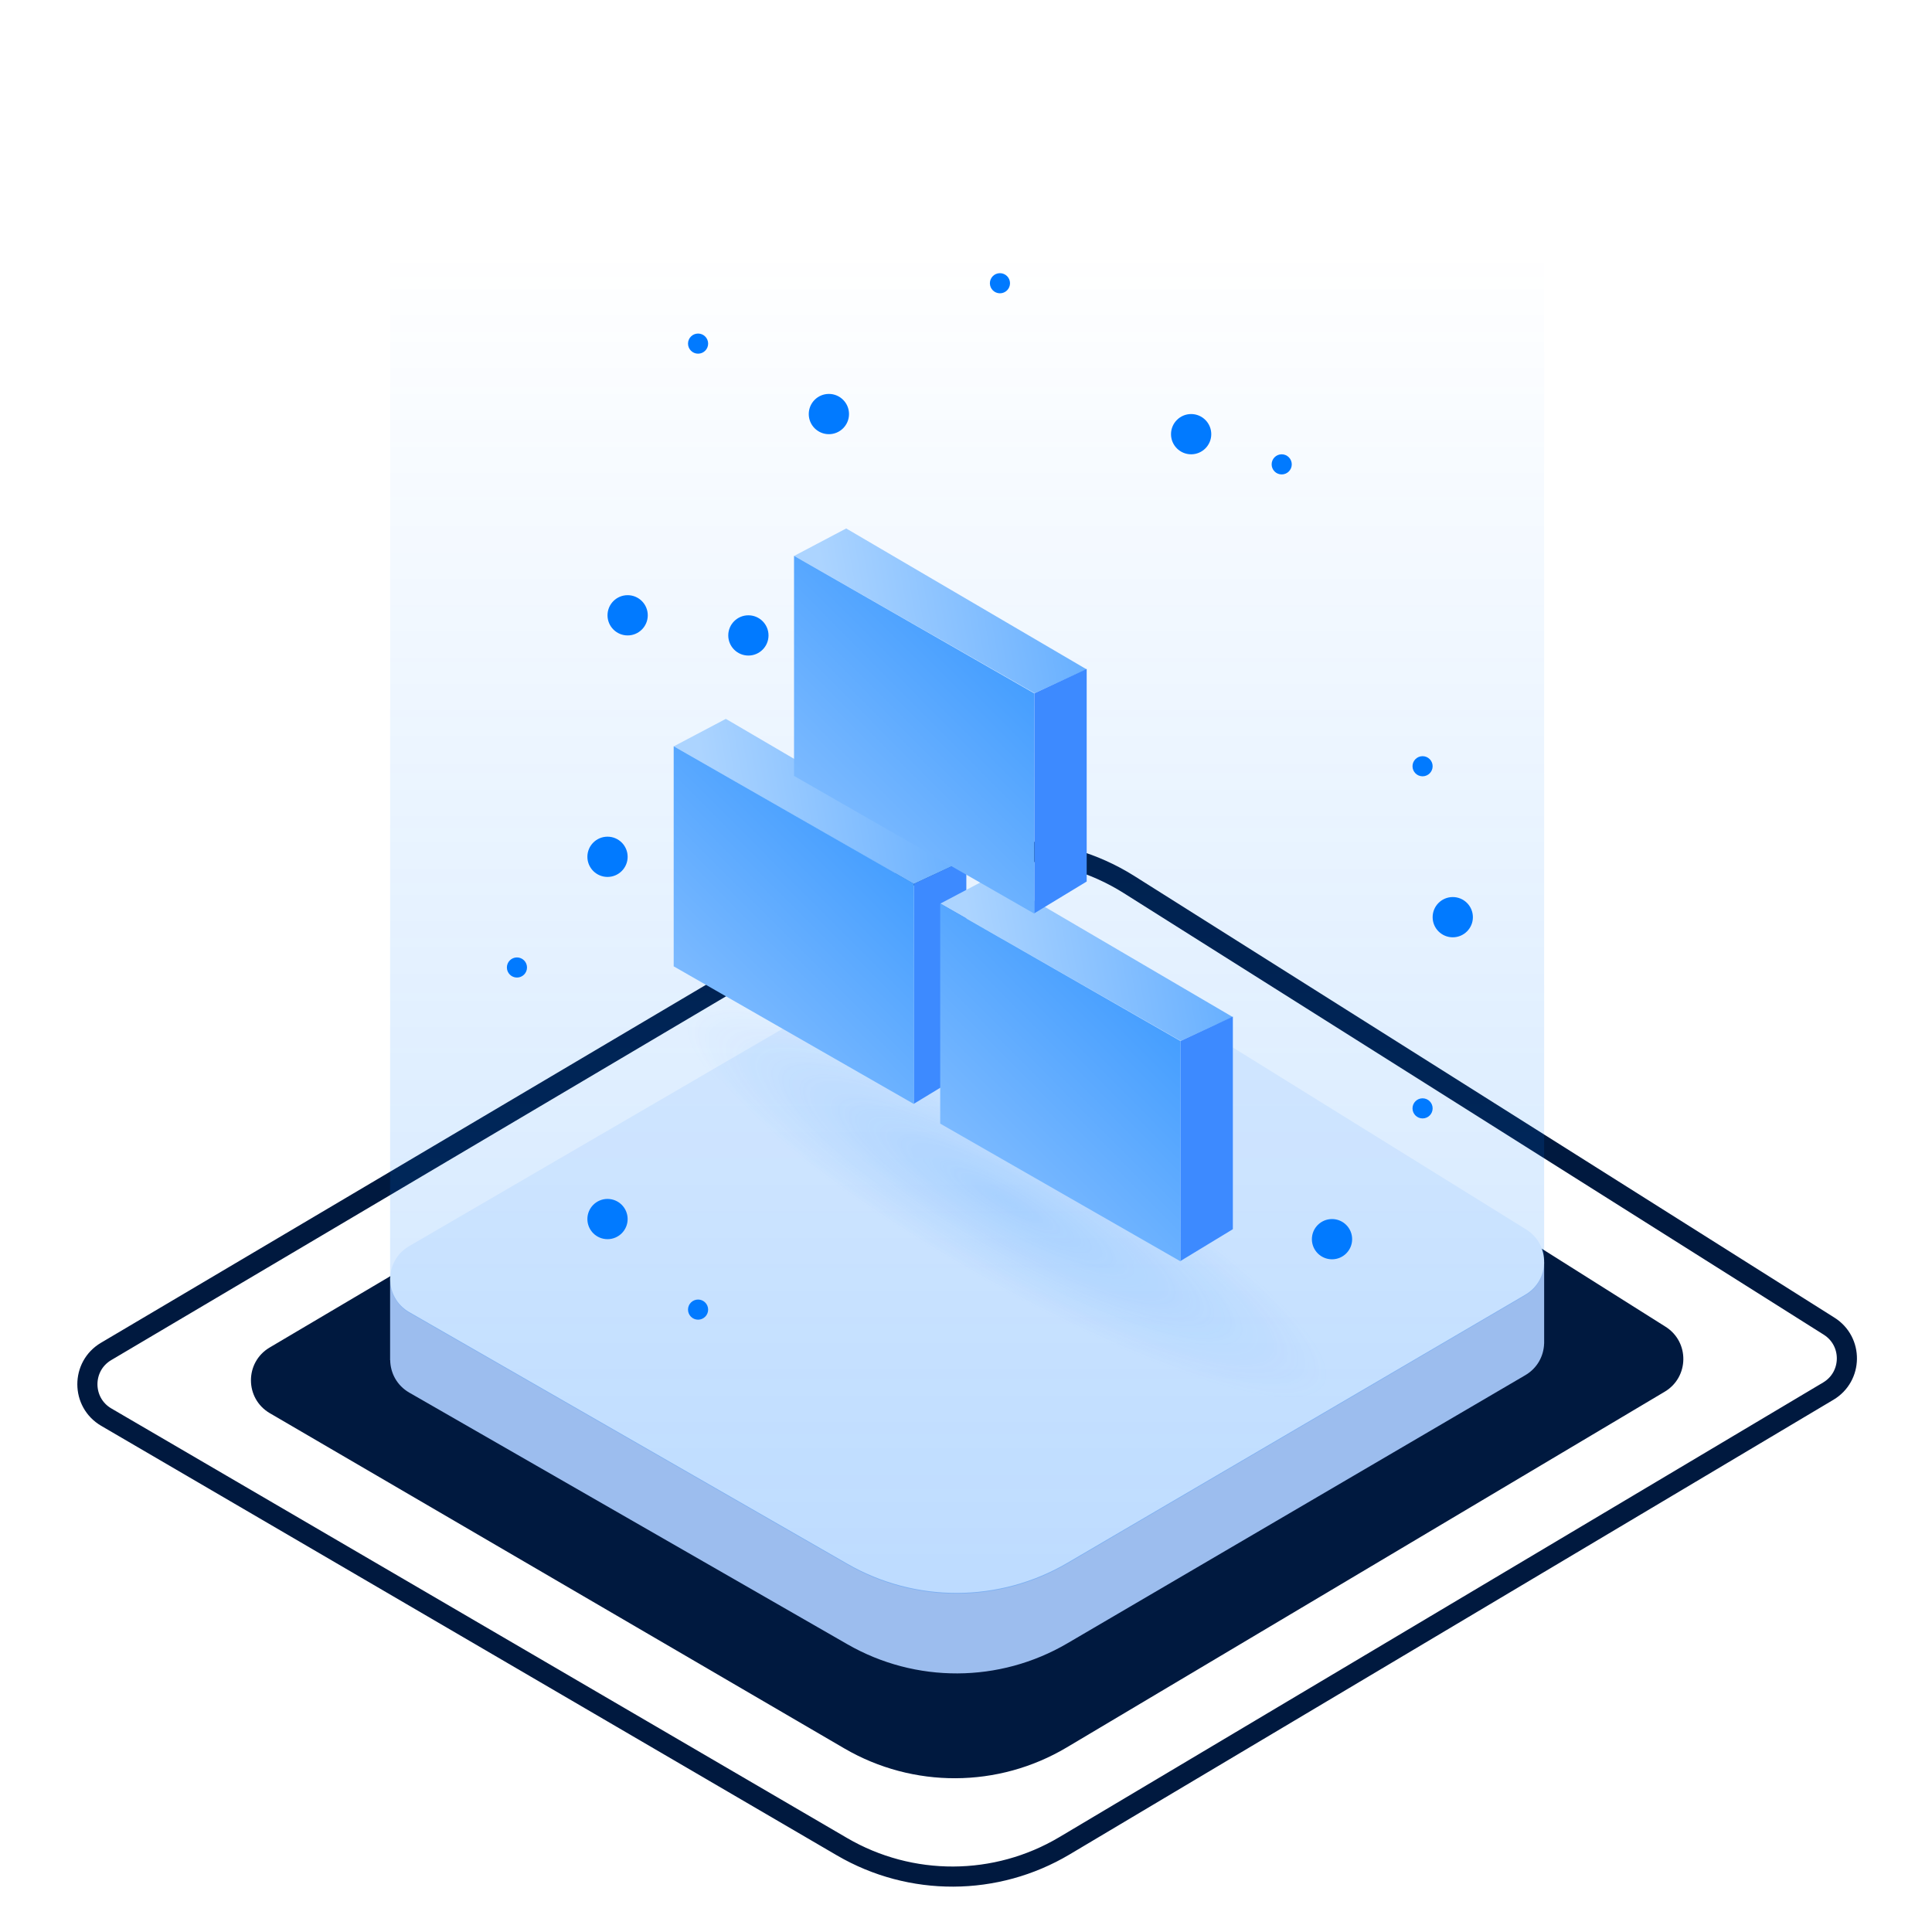
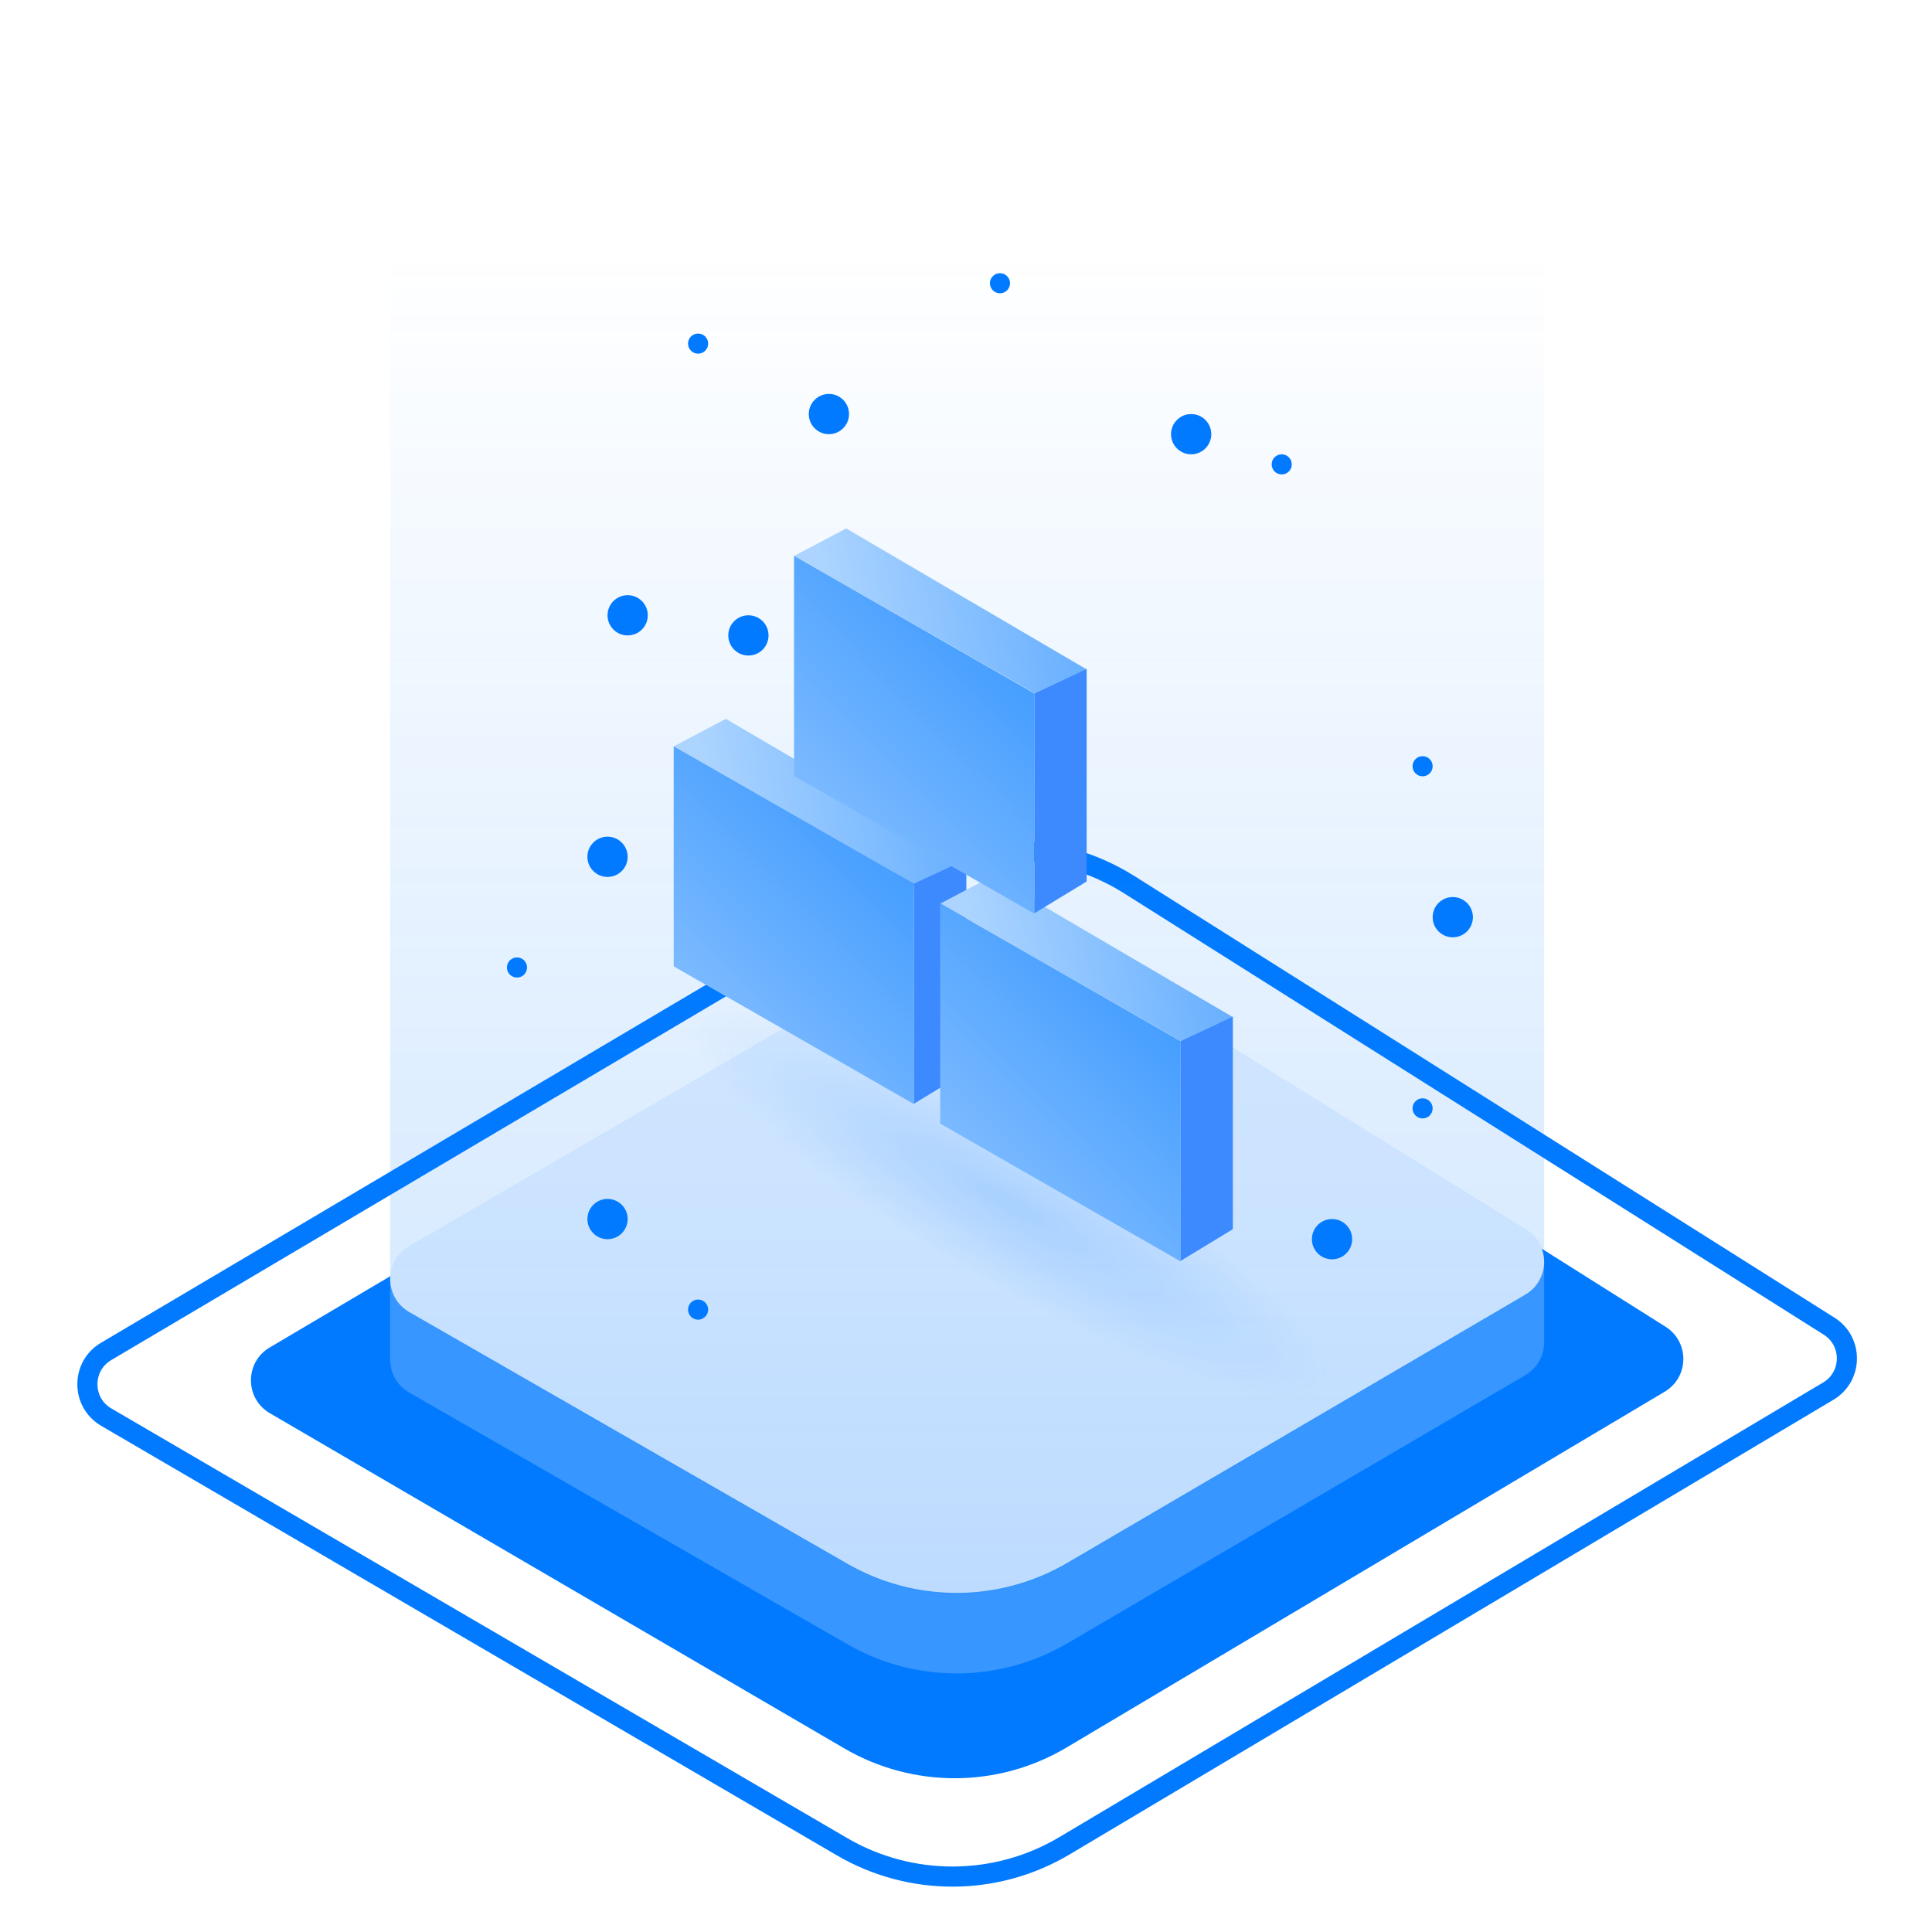
<svg xmlns="http://www.w3.org/2000/svg" width="96" height="96" viewBox="0 0 96 96" fill="none">
-   <path d="M41.84 91.762L5.281 70.417C4.034 69.689 4.029 67.888 5.271 67.153L44.752 43.792C48.266 41.713 52.648 41.775 56.102 43.953L90.888 65.897C92.083 66.651 92.061 68.402 90.846 69.125L52.895 91.715C49.492 93.74 45.259 93.758 41.84 91.762Z" stroke="#00193F" />
-   <path d="M41.953 86.877L13.408 70.221C12.161 69.493 12.155 67.692 13.399 66.957L44.313 48.677C47.825 46.6 52.205 46.662 55.657 48.838L82.761 65.925C83.957 66.679 83.934 68.43 82.719 69.153L53.003 86.83C49.602 88.853 45.371 88.871 41.953 86.877Z" fill="#00193F" />
-   <path fill-rule="evenodd" clip-rule="evenodd" d="M20.339 69.2L42.111 81.705C45.496 83.649 49.663 83.632 53.032 81.659L75.791 68.333C76.394 67.98 76.707 67.374 76.726 66.76L76.728 66.76V62.732L72.129 62.793L55.219 52.299C51.798 50.176 47.485 50.115 44.005 52.141L24.625 63.421L19.384 63.491V67.587L19.389 67.586C19.398 68.216 19.715 68.841 20.339 69.2Z" fill="#9CBDEE" />
+   <path d="M41.84 91.762L5.281 70.417C4.034 69.689 4.029 67.888 5.271 67.153L44.752 43.792C48.266 41.713 52.648 41.775 56.102 43.953L90.888 65.897C92.083 66.651 92.061 68.402 90.846 69.125L52.895 91.715C49.492 93.74 45.259 93.758 41.84 91.762Z" stroke="#017AFF" />
+   <path d="M41.953 86.877L13.408 70.221C12.161 69.493 12.155 67.692 13.399 66.957L44.313 48.677C47.825 46.6 52.205 46.662 55.657 48.838L82.761 65.925C83.957 66.679 83.934 68.43 82.719 69.153L53.002 86.83C49.602 88.853 45.371 88.871 41.953 86.877Z" fill="#017AFF" />
+   <path fill-rule="evenodd" clip-rule="evenodd" d="M20.339 69.2L42.112 81.705C45.497 83.649 49.664 83.632 53.032 81.659L75.791 68.333C76.394 67.98 76.707 67.374 76.727 66.76L76.729 66.76V62.732L72.13 62.793L55.22 52.299C51.799 50.176 47.485 50.115 44.005 52.141L24.626 63.421L19.385 63.491V67.587L19.389 67.586C19.398 68.216 19.715 68.841 20.339 69.2Z" fill="#3796FF" />
  <path d="M42.111 77.705L20.339 65.2C19.076 64.474 19.071 62.655 20.329 61.922L44.005 48.141C47.485 46.115 51.798 46.176 55.219 48.299L75.832 61.091C77.044 61.843 77.021 63.612 75.791 64.333L53.032 77.659C49.663 79.632 45.496 79.65 42.111 77.705Z" fill="#ECF4FF" />
-   <ellipse opacity="0.67" cx="50.031" cy="59.696" rx="18.247" ry="3.947" transform="rotate(30 50.031 59.6963)" fill="url(#paint0_radial_1871_35052)" />
-   <path opacity="0.2" d="M20.338 65.236L42.111 77.741C45.496 79.686 49.663 79.668 53.032 77.696L75.791 64.369C76.394 64.016 76.706 63.411 76.726 62.797L76.728 62.797V58.768V12.377L19.389 12.377L19.384 59.527V63.623L19.389 63.623C19.398 64.252 19.715 64.877 20.338 65.236Z" fill="url(#paint1_linear_1871_35052)" />
-   <circle cx="66.187" cy="61.574" r="1" fill="#017AFF" />
-   <circle cx="30.187" cy="60.574" r="1" fill="#017AFF" />
-   <circle cx="30.187" cy="42.574" r="1" fill="#017AFF" />
-   <circle cx="37.187" cy="31.574" r="1" fill="#017AFF" />
-   <circle cx="31.187" cy="30.574" r="1" fill="#017AFF" />
-   <circle cx="41.187" cy="20.574" r="1" fill="#017AFF" />
-   <circle cx="59.187" cy="21.574" r="1" fill="#017AFF" />
-   <circle cx="72.187" cy="45.574" r="1" fill="#017AFF" />
-   <circle cx="70.687" cy="55.074" r="0.5" fill="#017AFF" />
-   <circle cx="36.687" cy="40.074" r="0.5" fill="#017AFF" />
-   <circle cx="49.687" cy="14.074" r="0.5" fill="#017AFF" />
-   <circle cx="34.687" cy="17.074" r="0.5" fill="#017AFF" />
-   <circle cx="63.687" cy="23.074" r="0.5" fill="#017AFF" />
-   <circle cx="70.687" cy="38.074" r="0.5" fill="#017AFF" />
-   <circle cx="25.687" cy="48.074" r="0.5" fill="#017AFF" />
-   <circle cx="34.687" cy="65.074" r="0.5" fill="#017AFF" />
-   <path d="M36.067 35.72L48.009 42.719L45.405 43.927L33.484 37.083L36.067 35.72Z" fill="url(#paint2_linear_1871_35052)" />
-   <path d="M33.475 37.079L45.417 43.917L45.418 54.862L33.475 48.017L33.475 37.079Z" fill="url(#paint3_linear_1871_35052)" />
-   <path d="M48.017 42.698L45.419 43.912V54.84L48.017 53.263V42.698Z" fill="#3D8AFF" />
-   <path d="M49.31 43.535L61.251 50.534L58.668 51.72L46.726 44.898L49.31 43.535Z" fill="url(#paint4_linear_1871_35052)" />
-   <path d="M46.718 44.894L58.66 51.732L58.66 62.677L46.718 55.832L46.718 44.894Z" fill="url(#paint5_linear_1871_35052)" />
-   <path d="M61.26 50.513L58.662 51.727V62.655L61.26 61.078V50.513Z" fill="#3D8AFF" />
-   <path d="M42.047 26.259L53.988 33.257L51.405 34.443L39.463 27.622L42.047 26.259Z" fill="url(#paint6_linear_1871_35052)" />
-   <path d="M39.455 27.618L51.397 34.455L51.398 45.401L39.455 38.555L39.455 27.618Z" fill="url(#paint7_linear_1871_35052)" />
-   <path d="M53.997 33.237L51.399 34.45V45.379L53.997 43.802V33.237Z" fill="#3D8AFF" />
+   <ellipse opacity="0.67" cx="50.031" cy="59.696" rx="18.247" ry="3.947" transform="rotate(30 50.0306 59.6963)" fill="url(#paint0_radial_3401_56009)" />
+   <path opacity="0.2" d="M20.339 65.236L42.112 77.741C45.497 79.686 49.664 79.668 53.032 77.696L75.791 64.369C76.394 64.016 76.707 63.411 76.727 62.797L76.729 62.797V58.768V12.377L19.389 12.377L19.385 59.527V63.623L19.389 63.623C19.398 64.252 19.715 64.877 20.339 65.236Z" fill="url(#paint1_linear_3401_56009)" />
+   <g class="icon_animate_snow_7">
+     <circle cx="66.188" cy="61.574" r="1" fill="#017AFF" />
+     <circle cx="30.188" cy="60.574" r="1" fill="#017AFF" />
+     <circle cx="30.188" cy="42.574" r="1" fill="#017AFF" />
+     <circle cx="37.188" cy="31.574" r="1" fill="#017AFF" />
+     <circle cx="31.188" cy="30.574" r="1" fill="#017AFF" />
+     <circle cx="41.188" cy="20.574" r="1" fill="#017AFF" />
+     <circle cx="59.188" cy="21.574" r="1" fill="#017AFF" />
+     <circle cx="72.188" cy="45.574" r="1" fill="#017AFF" />
+     <circle cx="70.688" cy="55.074" r="0.5" fill="#017AFF" />
+     <circle cx="36.688" cy="40.074" r="0.5" fill="#017AFF" />
+     <circle cx="49.688" cy="14.074" r="0.5" fill="#017AFF" />
+     <circle cx="34.688" cy="17.074" r="0.5" fill="#017AFF" />
+     <circle cx="63.688" cy="23.074" r="0.5" fill="#017AFF" />
+     <circle cx="70.688" cy="38.074" r="0.5" fill="#017AFF" />
+     <circle cx="25.688" cy="48.074" r="0.5" fill="#017AFF" />
+     <circle cx="34.688" cy="65.074" r="0.5" fill="#017AFF" />
+   </g>
+   <g class="icon_animate_7">
+     <path d="M36.067 35.72L48.009 42.718L45.405 43.927L33.484 37.083L36.067 35.72Z" fill="url(#paint2_linear_3401_56009)" />
+     <path d="M33.475 37.079L45.417 43.917L45.418 54.862L33.475 48.017L33.475 37.079Z" fill="url(#paint3_linear_3401_56009)" />
+     <path d="M48.017 42.698L45.419 43.912V54.84L48.017 53.263V42.698Z" fill="#3D8AFF" />
+     <path d="M49.309 43.535L61.251 50.534L58.667 51.72L46.726 44.898L49.309 43.535Z" fill="url(#paint4_linear_3401_56009)" />
+     <path d="M46.717 44.894L58.66 51.732L58.66 62.677L46.718 55.832L46.717 44.894Z" fill="url(#paint5_linear_3401_56009)" />
+     <path d="M61.26 50.513L58.662 51.727V62.655L61.26 61.078V50.513Z" fill="#3D8AFF" />
+     <path d="M42.047 26.259L53.988 33.257L51.405 34.443L39.463 27.622L42.047 26.259Z" fill="url(#paint6_linear_3401_56009)" />
+     <path d="M39.455 27.618L51.397 34.455L51.397 45.401L39.455 38.555L39.455 27.618Z" fill="url(#paint7_linear_3401_56009)" />
+     <path d="M53.996 33.237L51.398 34.45V45.379L53.996 43.802V33.237Z" fill="#3D8AFF" />
+   </g>
  <defs>
-     <radialGradient id="paint0_radial_1871_35052" cx="0" cy="0" r="1" gradientUnits="userSpaceOnUse" gradientTransform="translate(50.031 59.6963) rotate(90) scale(3.94729 18.2466)">
+     <radialGradient id="paint0_radial_3401_56009" cx="0" cy="0" r="1" gradientUnits="userSpaceOnUse" gradientTransform="translate(50.0306 59.6963) rotate(90) scale(3.94729 18.2466)">
      <stop stop-color="#479FFF" stop-opacity="0.36" />
      <stop offset="1" stop-color="#479FFF" stop-opacity="0" />
    </radialGradient>
-     <linearGradient id="paint1_linear_1871_35052" x1="48.056" y1="12.377" x2="48.056" y2="79.187" gradientUnits="userSpaceOnUse">
+     <linearGradient id="paint1_linear_3401_56009" x1="48.057" y1="12.377" x2="48.057" y2="79.187" gradientUnits="userSpaceOnUse">
      <stop stop-color="#017AFF" stop-opacity="0" />
      <stop offset="1" stop-color="#017AFF" />
    </linearGradient>
-     <linearGradient id="paint2_linear_1871_35052" x1="49.717" y1="35.414" x2="34.898" y2="38.05" gradientUnits="userSpaceOnUse">
+     <linearGradient id="paint2_linear_3401_56009" x1="49.717" y1="35.414" x2="34.898" y2="38.05" gradientUnits="userSpaceOnUse">
      <stop stop-color="#57A7FF" />
      <stop offset="1" stop-color="#ACD4FF" />
    </linearGradient>
-     <linearGradient id="paint3_linear_1871_35052" x1="45.418" y1="41.367" x2="34.232" y2="52.5" gradientUnits="userSpaceOnUse">
+     <linearGradient id="paint3_linear_3401_56009" x1="45.418" y1="41.367" x2="34.232" y2="52.499" gradientUnits="userSpaceOnUse">
      <stop stop-color="#3D9AFF" />
      <stop offset="1" stop-color="#88C0FF" />
    </linearGradient>
-     <linearGradient id="paint4_linear_1871_35052" x1="62.96" y1="43.229" x2="48.141" y2="45.865" gradientUnits="userSpaceOnUse">
+     <linearGradient id="paint4_linear_3401_56009" x1="62.959" y1="43.229" x2="48.141" y2="45.865" gradientUnits="userSpaceOnUse">
      <stop stop-color="#57A7FF" />
      <stop offset="1" stop-color="#ACD4FF" />
    </linearGradient>
-     <linearGradient id="paint5_linear_1871_35052" x1="58.661" y1="49.182" x2="47.474" y2="60.315" gradientUnits="userSpaceOnUse">
+     <linearGradient id="paint5_linear_3401_56009" x1="58.66" y1="49.182" x2="47.474" y2="60.314" gradientUnits="userSpaceOnUse">
      <stop stop-color="#3D9AFF" />
      <stop offset="1" stop-color="#88C0FF" />
    </linearGradient>
-     <linearGradient id="paint6_linear_1871_35052" x1="55.697" y1="25.953" x2="40.878" y2="28.589" gradientUnits="userSpaceOnUse">
+     <linearGradient id="paint6_linear_3401_56009" x1="55.697" y1="25.953" x2="40.878" y2="28.589" gradientUnits="userSpaceOnUse">
      <stop stop-color="#57A7FF" />
      <stop offset="1" stop-color="#ACD4FF" />
    </linearGradient>
-     <linearGradient id="paint7_linear_1871_35052" x1="51.398" y1="31.906" x2="40.211" y2="43.038" gradientUnits="userSpaceOnUse">
+     <linearGradient id="paint7_linear_3401_56009" x1="51.398" y1="31.906" x2="40.211" y2="43.038" gradientUnits="userSpaceOnUse">
      <stop stop-color="#3D9AFF" />
      <stop offset="1" stop-color="#88C0FF" />
    </linearGradient>
  </defs>
</svg>
